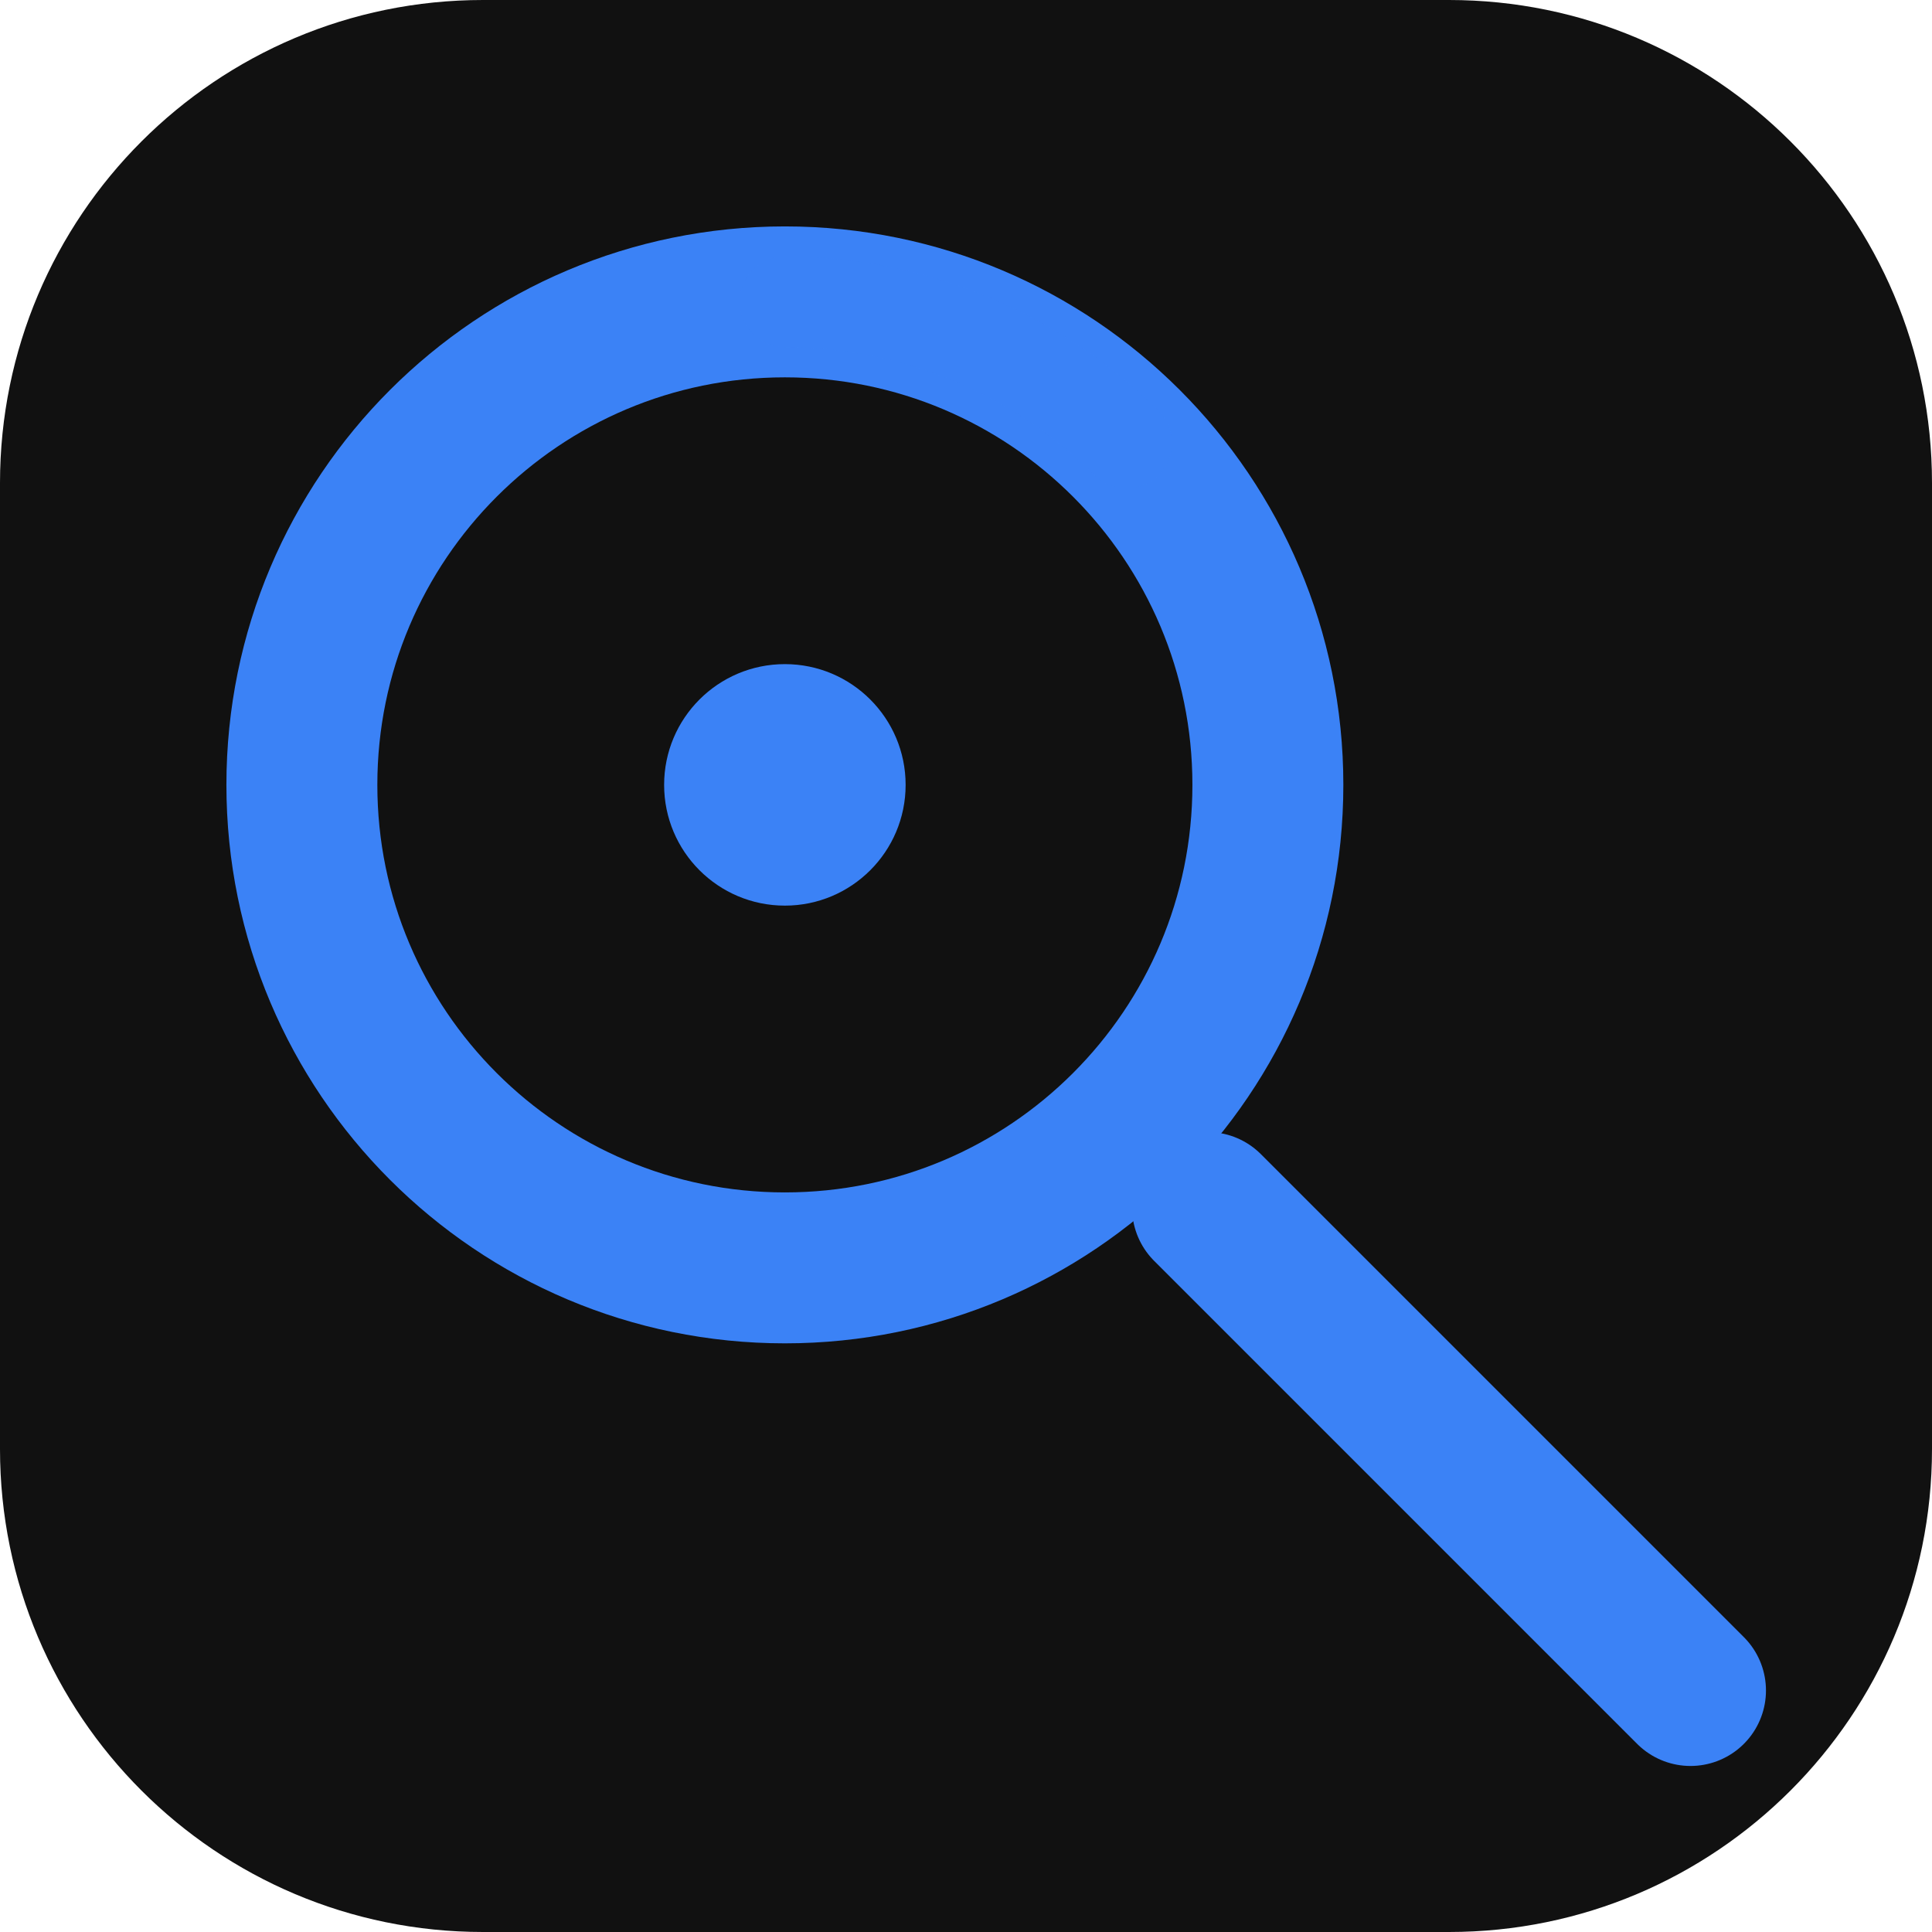
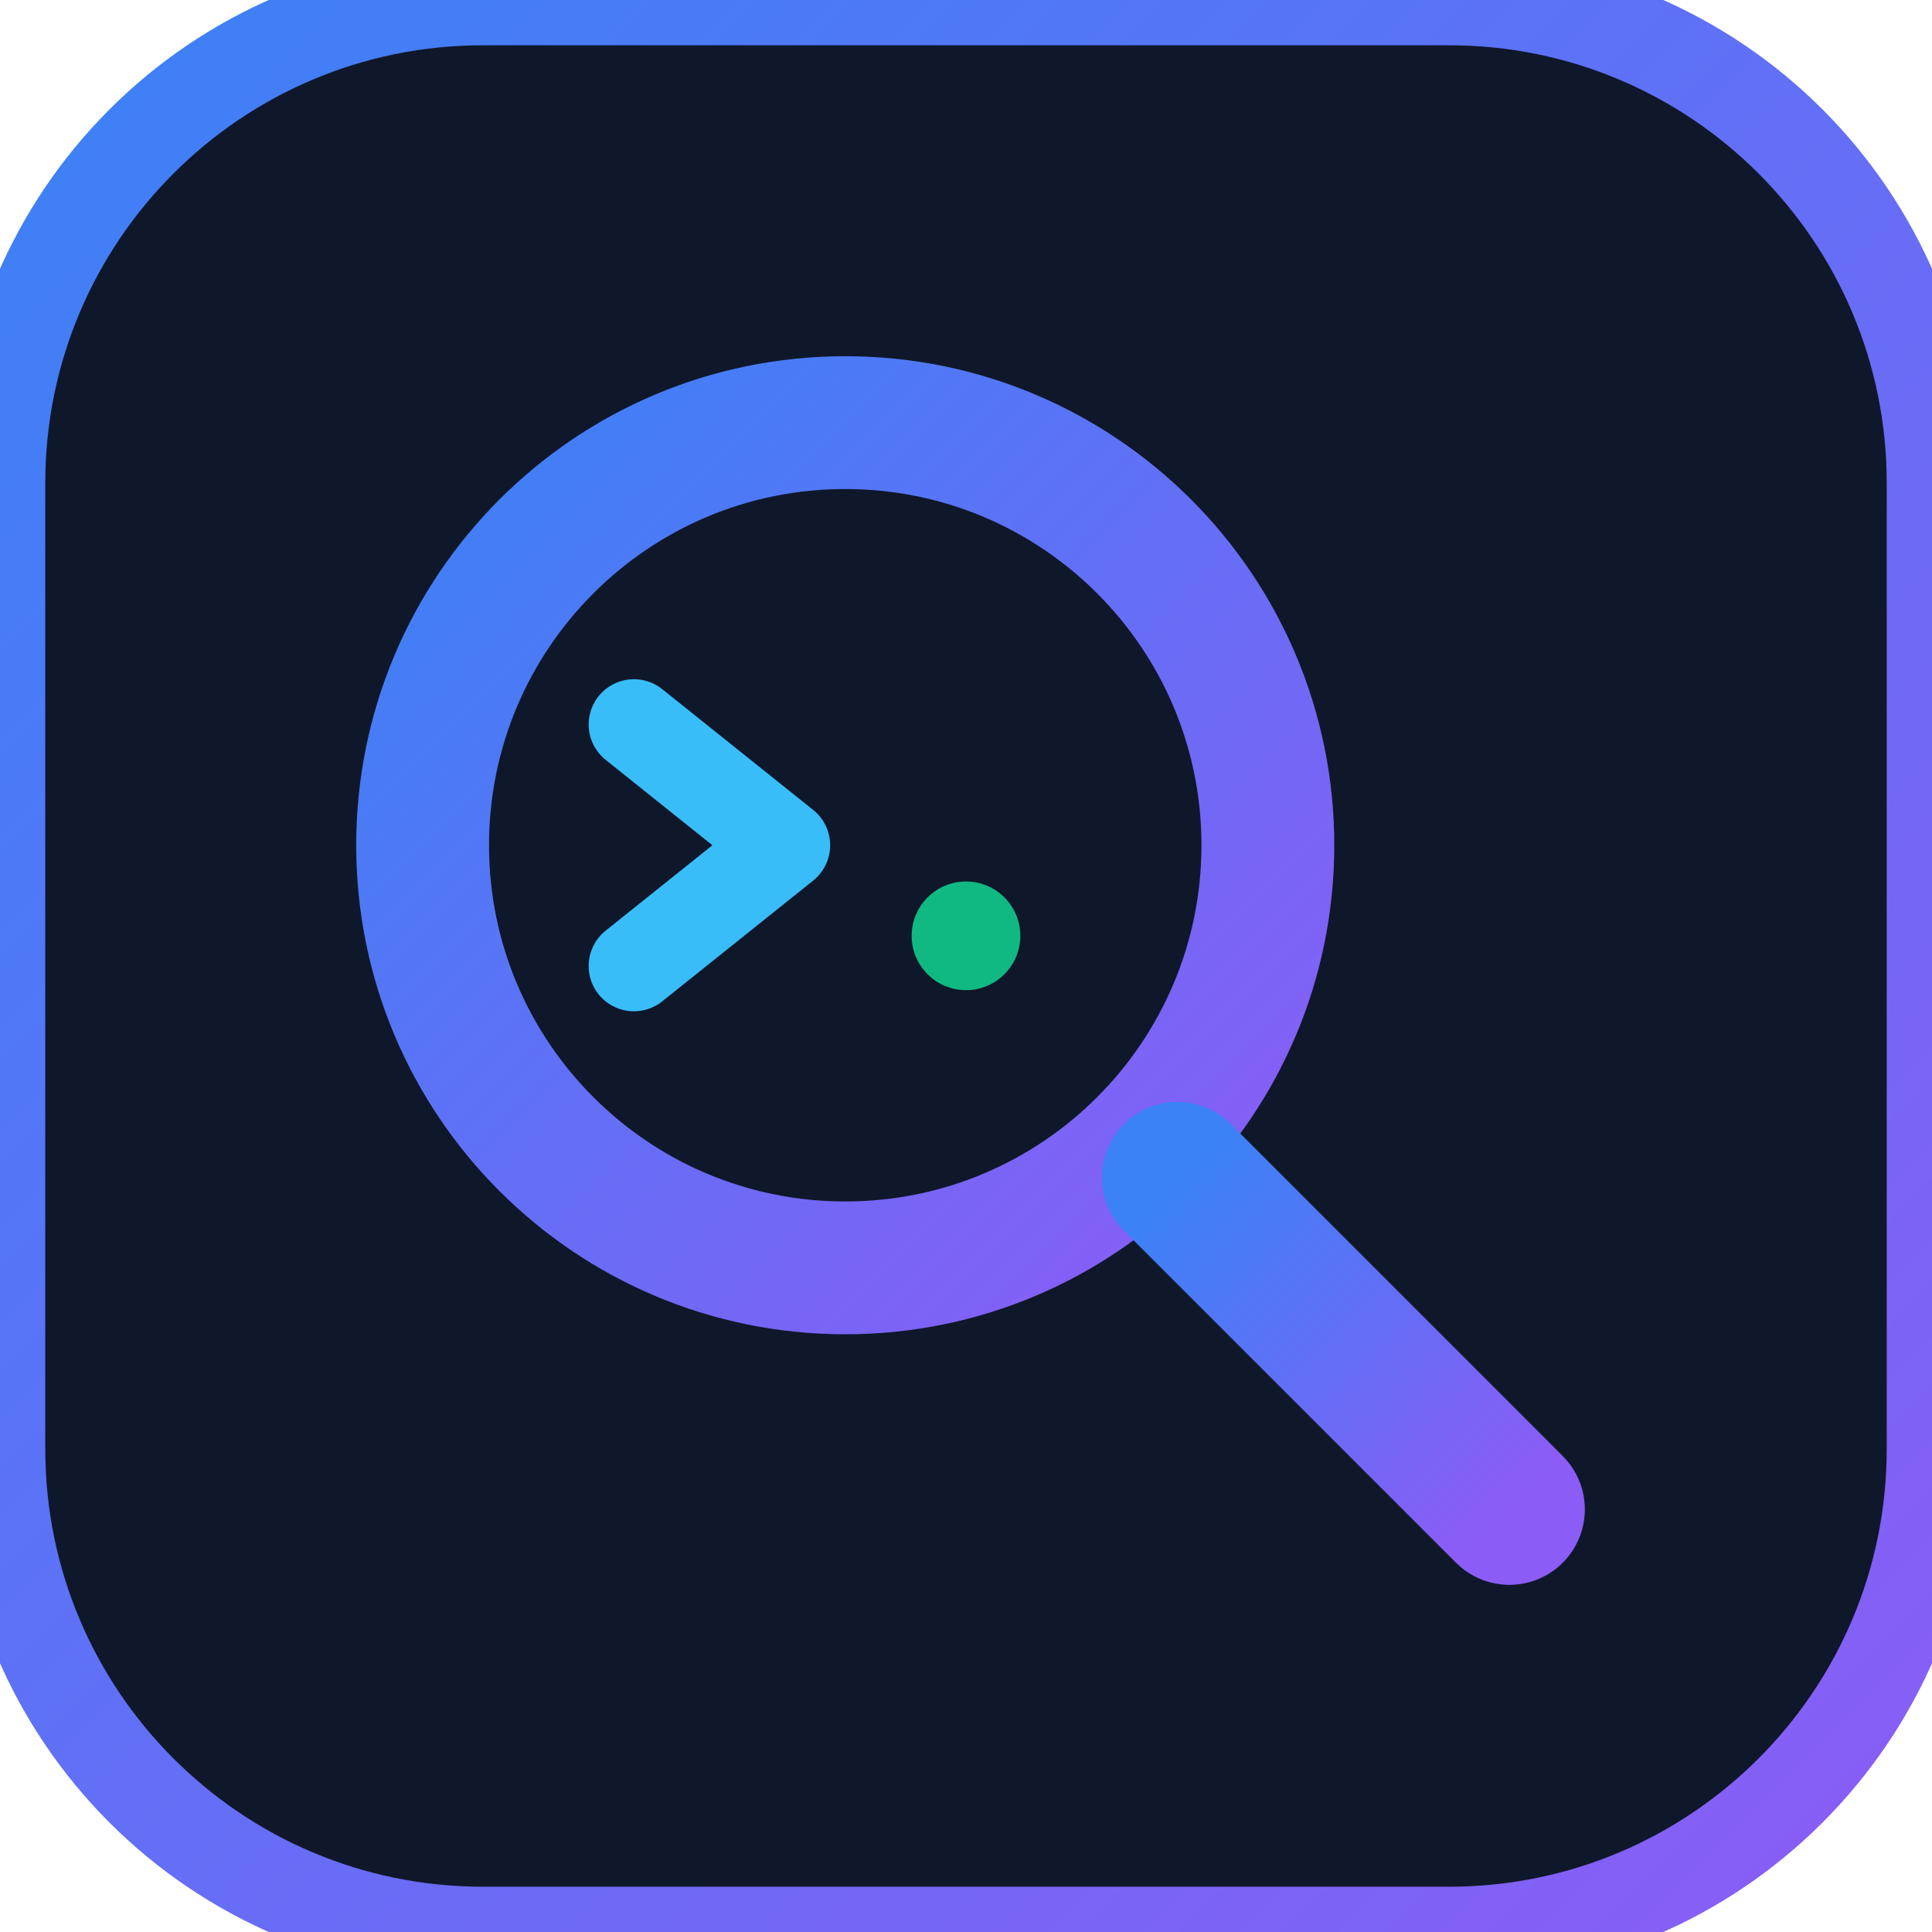
- <svg xmlns="http://www.w3.org/2000/svg" viewBox="0 0 32 32" width="32" height="32">
-   <rect width="32" height="32" rx="8" fill="#111111" />
-   <circle cx="13" cy="13" r="8" fill="none" stroke="#3b82f6" stroke-width="2.5" stroke-linecap="round" />
-   <circle cx="13" cy="13" r="2" fill="#3b82f6" />
-   <line x1="28" y1="28" x2="20" y2="20" stroke="#3b82f6" stroke-width="2.5" stroke-linecap="round" />
-   <path d="M13 5a8 8 0 0 1 5.66 2.34" fill="none" stroke="#3b82f6" stroke-width="1.5" stroke-linecap="round" opacity="0.7" />
+ <svg xmlns="http://www.w3.org/2000/svg" viewBox="0 0 32 32" width="32" height="32" fill="none">
+   <defs>
+     <linearGradient id="favGrad" x1="0%" y1="0%" x2="100%" y2="100%">
+       <stop offset="0%" stop-color="#3B82F6" />
+       <stop offset="100%" stop-color="#8B5CF6" />
+     </linearGradient>
+   </defs>
+   <rect width="32" height="32" rx="8" fill="#0F172A" stroke="url(#favGrad)" stroke-width="1.5" />
+   <circle cx="14" cy="14" r="7" stroke="url(#favGrad)" stroke-width="2.2" stroke-linecap="round" />
+   <line x1="19.5" y1="19.5" x2="25" y2="25" stroke="url(#favGrad)" stroke-width="2.5" stroke-linecap="round" />
+   <path d="M 10.5 12 L 13 14 L 10.5 16" stroke="#38BDF8" stroke-width="1.5" stroke-linecap="round" stroke-linejoin="round" />
+   <circle cx="16" cy="15.5" r="0.9" fill="#10B981" />
</svg>
